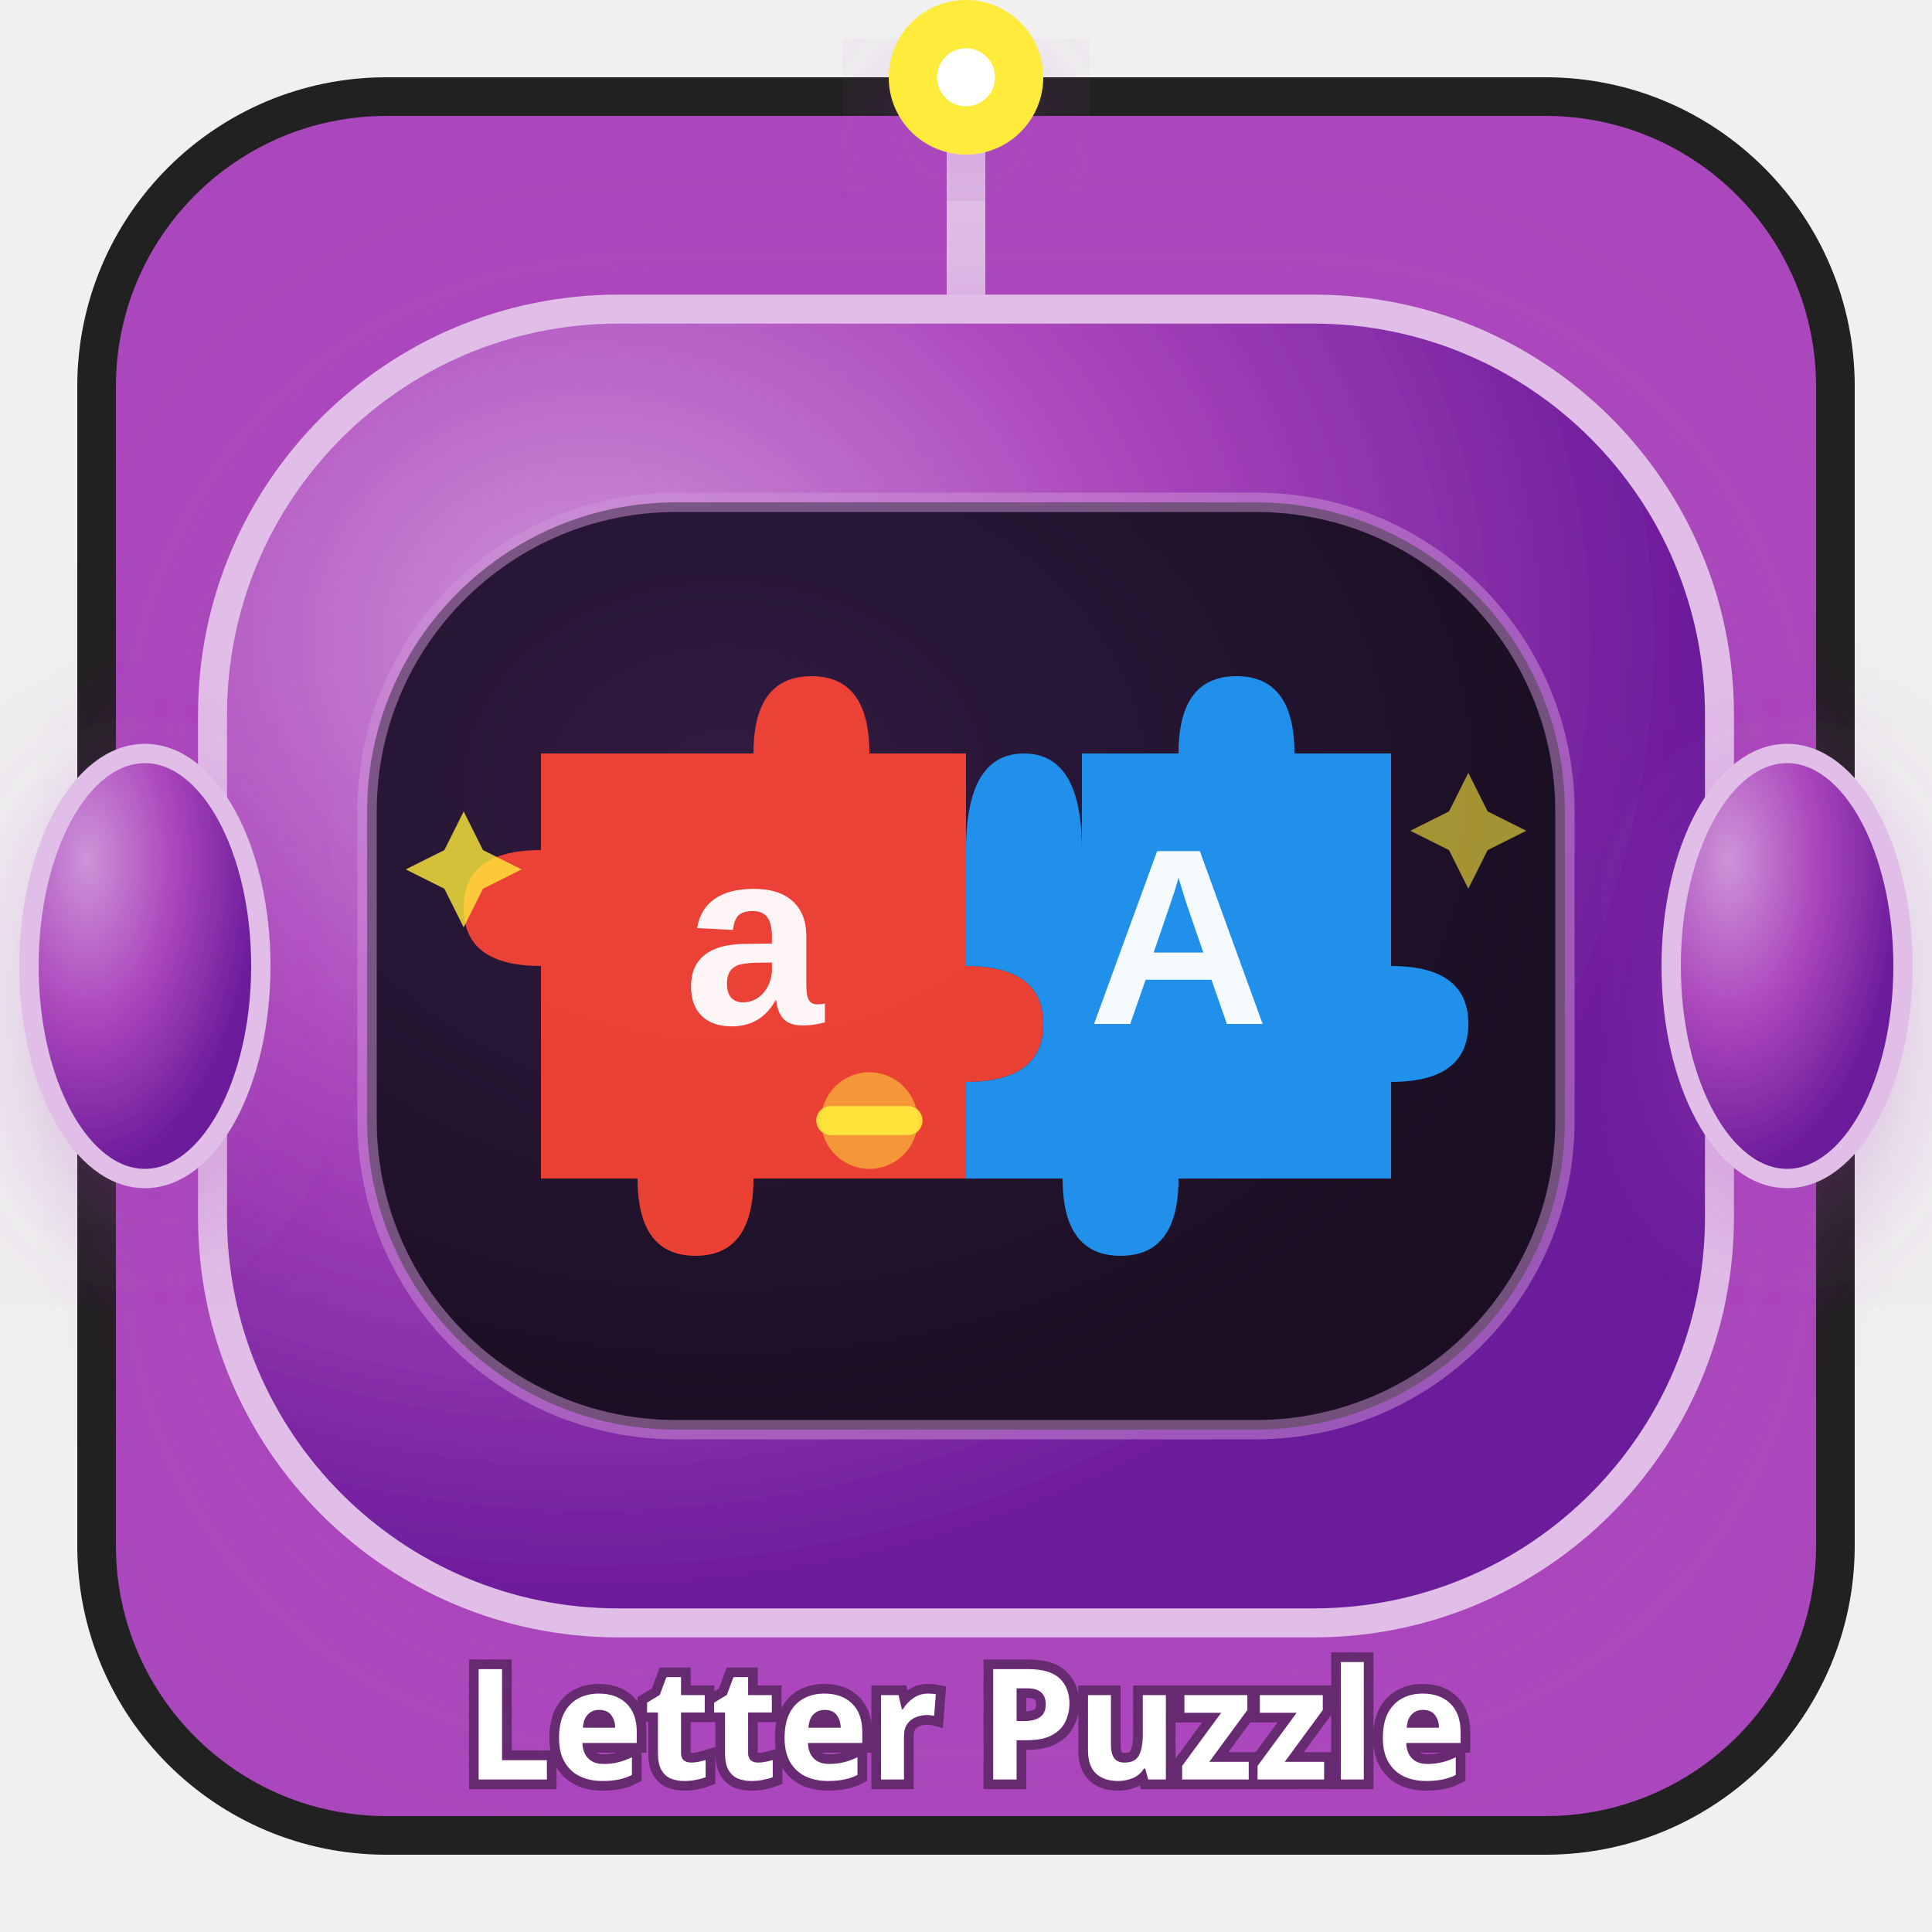
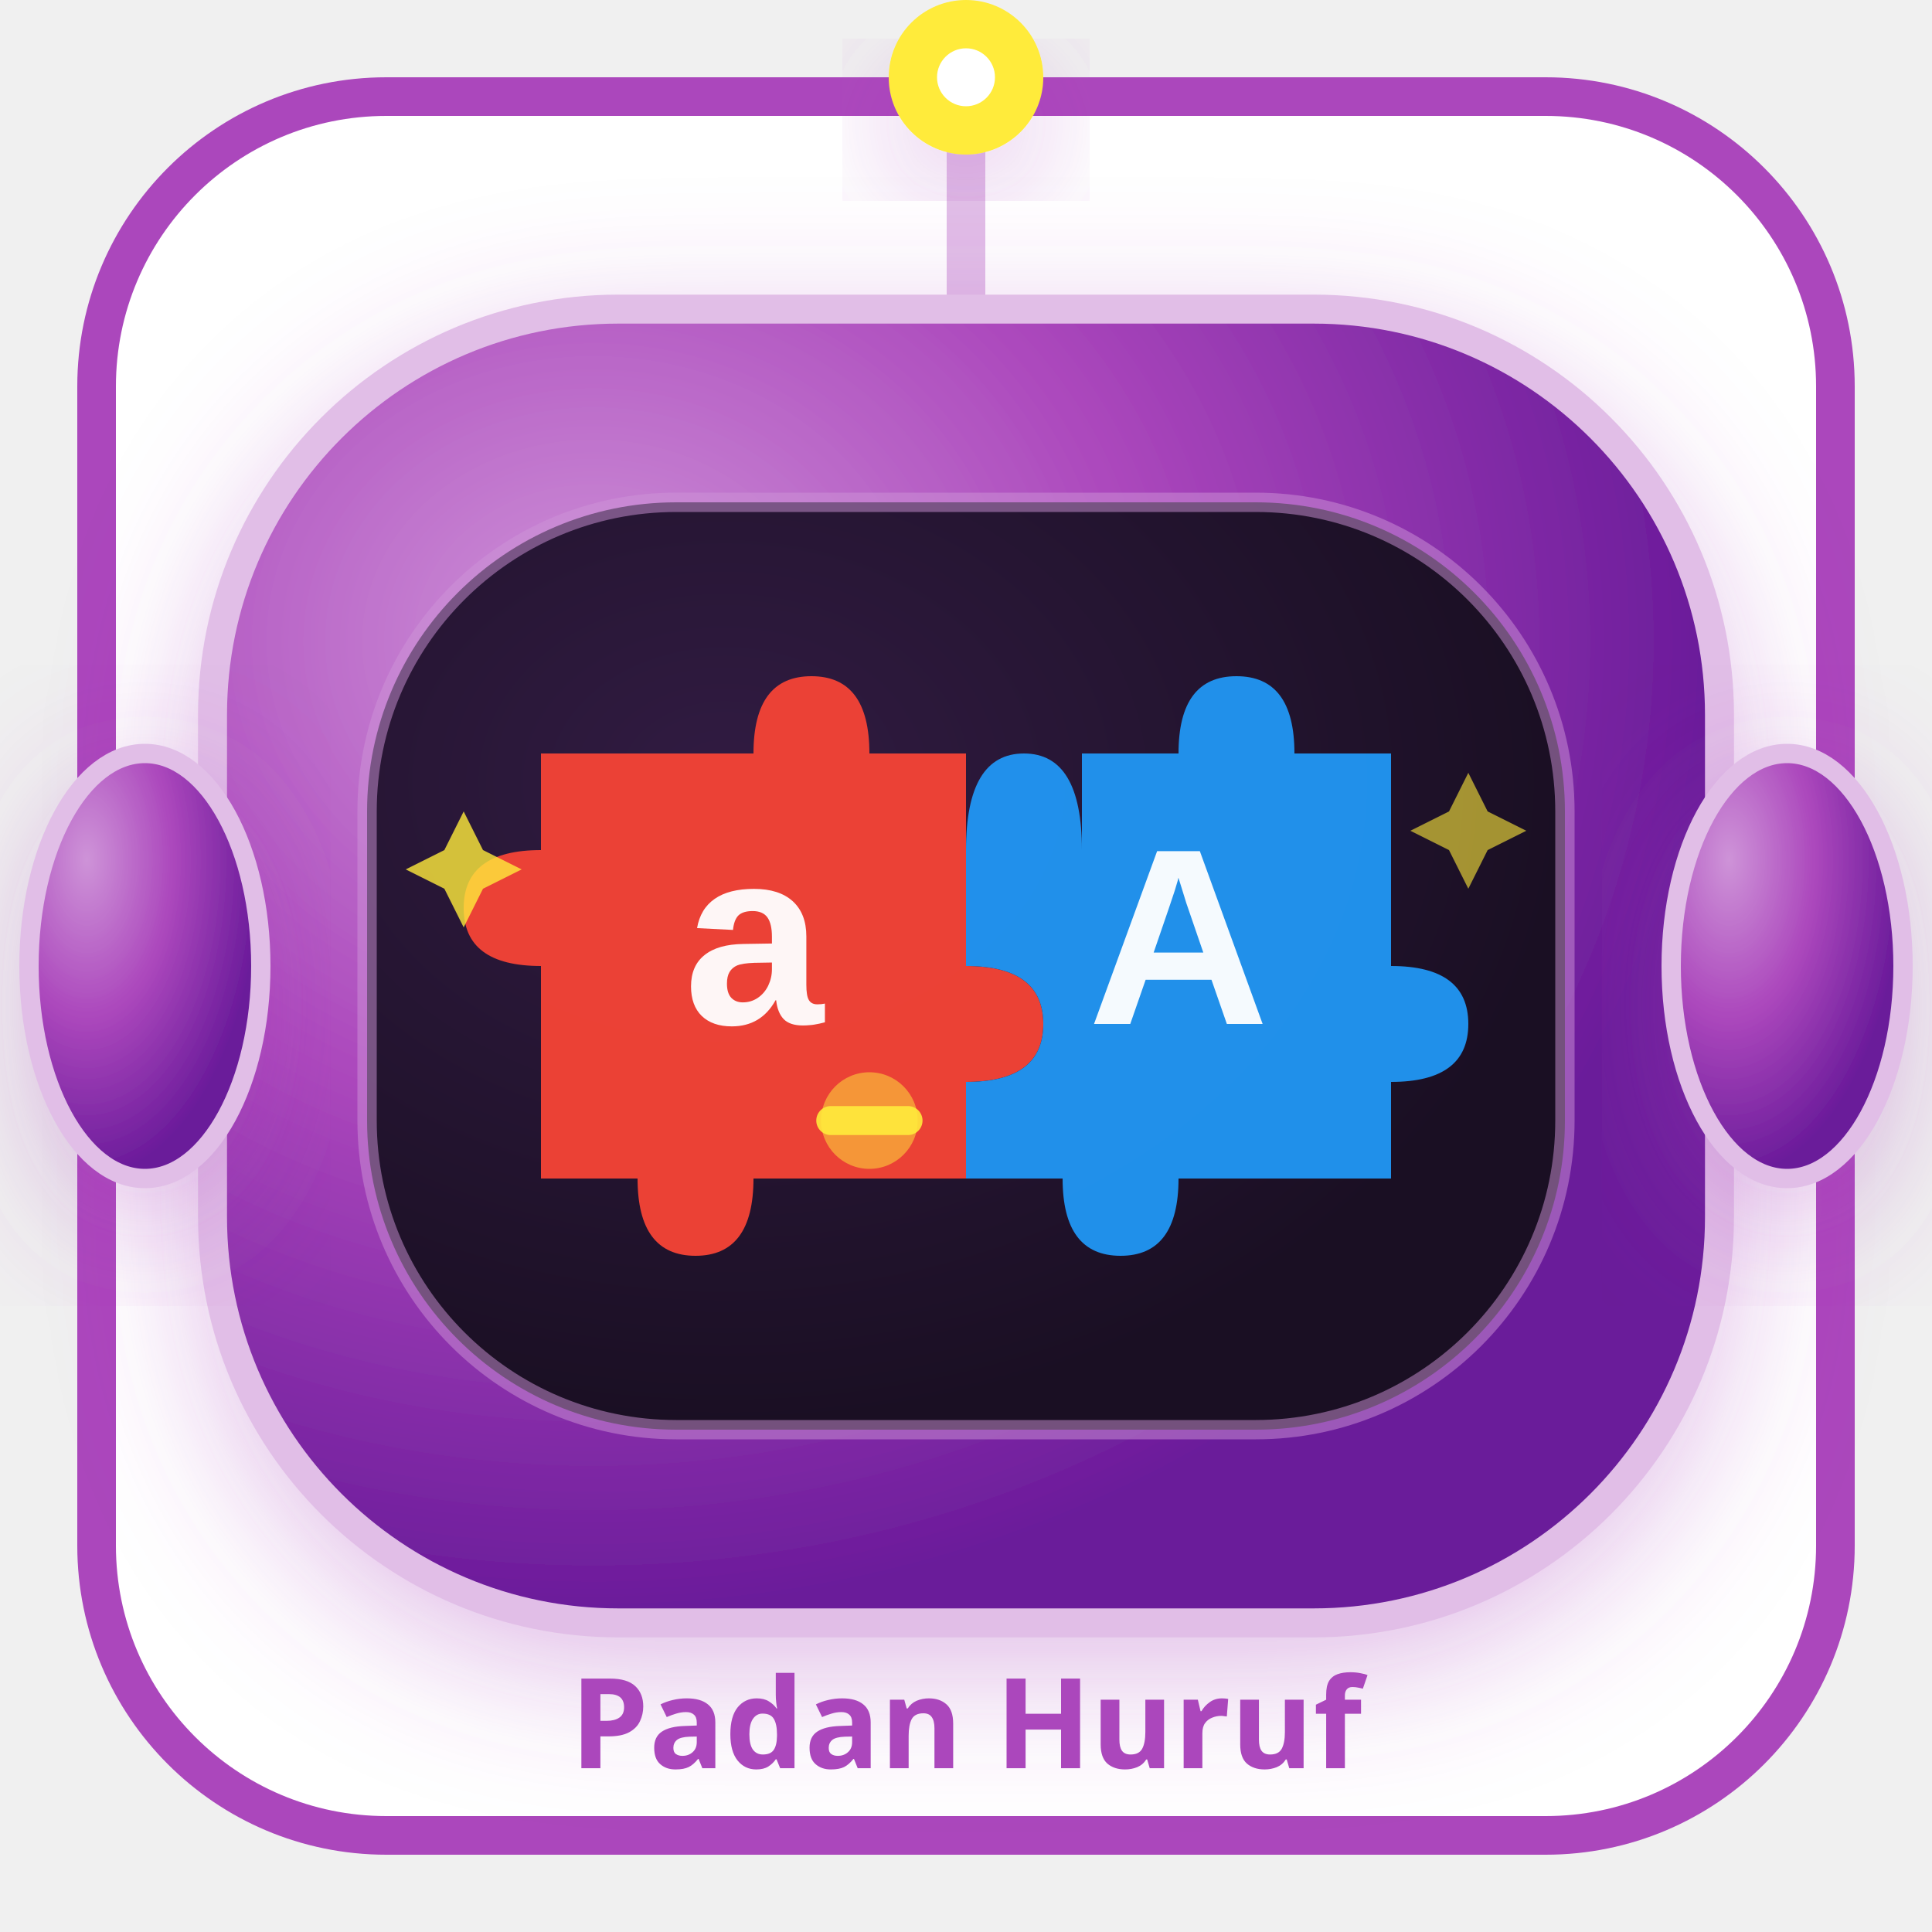
<svg xmlns="http://www.w3.org/2000/svg" viewBox="0 0 200 200" width="200" height="200">
  <defs>
    <radialGradient id="puzzleHead5" cx="25%" cy="25%" r="75%">
      <stop offset="0%" stop-color="#CE93D8" />
      <stop offset="50%" stop-color="#AB47BC" />
      <stop offset="100%" stop-color="#6A1B9A" />
    </radialGradient>
    <radialGradient id="puzzleFace5" cx="30%" cy="30%" r="70%">
      <stop offset="0%" stop-color="#311B42" />
      <stop offset="100%" stop-color="#1A0F23" />
    </radialGradient>
    <linearGradient id="pieceOrange5" x1="0%" y1="0%" x2="100%" y2="100%">
      <stop offset="0%" stop-color="#FFAB91" />
      <stop offset="100%" stop-color="#FF5722" />
    </linearGradient>
    <linearGradient id="pieceBlue5" x1="0%" y1="0%" x2="100%" y2="100%">
      <stop offset="0%" stop-color="#81D4FA" />
      <stop offset="100%" stop-color="#0288D1" />
    </linearGradient>
    <linearGradient id="pieceGreen5" x1="0%" y1="0%" x2="100%" y2="100%">
      <stop offset="0%" stop-color="#A5D6A7" />
      <stop offset="100%" stop-color="#388E3C" />
    </linearGradient>
    <filter id="puzzleGlow5" x="-30%" y="-30%" width="160%" height="160%">
      <feDropShadow dx="0" dy="4" stdDeviation="8" flood-color="#AB47BC" flood-opacity="0.4" />
    </filter>
  </defs>
-   <rect x="10" y="10" width="180" height="180" rx="30" ry="30" fill="#AB47BC" stroke="#212121" stroke-width="4" />
+   <rect x="10" y="10" width="180" height="180" rx="30" ry="30" fill="#FFFFFF" stroke="#AB47BC" stroke-width="4" />
  <line x1="100" y1="12" x2="100" y2="32" stroke="#E1BEE7" stroke-width="4" stroke-linecap="round" />
  <circle cx="100" cy="8" r="8" fill="#FFEB3B" filter="url(#puzzleGlow5)" />
  <circle cx="100" cy="8" r="3" fill="#FFF" />
  <rect x="22" y="32" width="156" height="136" rx="42" ry="42" fill="url(#puzzleHead5)" filter="url(#puzzleGlow5)" />
  <rect x="22" y="32" width="156" height="136" rx="42" ry="42" fill="none" stroke="#E1BEE7" stroke-width="3" />
  <ellipse cx="15" cy="100" rx="12" ry="22" fill="url(#puzzleHead5)" filter="url(#puzzleGlow5)" />
  <ellipse cx="15" cy="100" rx="12" ry="22" fill="none" stroke="#E1BEE7" stroke-width="2" />
  <ellipse cx="185" cy="100" rx="12" ry="22" fill="url(#puzzleHead5)" filter="url(#puzzleGlow5)" />
  <ellipse cx="185" cy="100" rx="12" ry="22" fill="none" stroke="#E1BEE7" stroke-width="2" />
  <rect x="38" y="52" width="124" height="96" rx="32" ry="32" fill="url(#puzzleFace5)" />
  <rect x="38" y="52" width="124" height="96" rx="32" ry="32" fill="none" stroke="#CE93D8" stroke-width="2" opacity="0.5" />
  <g transform="translate(0, 22)">
    <path d="M 56 56            L 78 56            Q 78 48 84 48 Q 90 48 90 56            L 90 56            L 100 56            L 100 78            Q 108 78 108 84 Q 108 90 100 90            L 100 90            L 100 100            L 78 100            Q 78 108 72 108 Q 66 108 66 100            L 66 100            L 56 100            L 56 78            Q 48 78 48 72 Q 48 66 56 66            L 56 66            Z" fill="#F44336" opacity="0.95" />
    <text x="78" y="84" font-family="'Comic Sans MS', 'Arial Rounded MT Bold', Arial, sans-serif" font-size="26" font-weight="bold" fill="#FFF" text-anchor="middle" opacity="0.95">a</text>
    <path d="M 100 56            L 100 66            Q 100 56 106 56 Q 112 56 112 66            L 112 66            L 112 56            L 122 56            Q 122 48 128 48 Q 134 48 134 56            L 134 56            L 144 56            L 144 78            Q 152 78 152 84 Q 152 90 144 90            L 144 90            L 144 100            L 122 100            Q 122 108 116 108 Q 110 108 110 100            L 110 100            L 100 100            L 100 90            Q 108 90 108 84 Q 108 78 100 78            L 100 78            Z" fill="#2196F3" opacity="0.95" />
    <text x="122" y="84" font-family="'Comic Sans MS', 'Arial Rounded MT Bold', Arial, sans-serif" font-size="26" font-weight="bold" fill="#FFF" text-anchor="middle" opacity="0.95">A</text>
    <line x1="86" y1="94" x2="94" y2="94" stroke="#FFEB3B" stroke-width="3" stroke-linecap="round" opacity="0.9" />
    <circle cx="90" cy="94" r="5" fill="#FFEB3B" opacity="0.5" />
    <polygon points="48,62 50,66 54,68 50,70 48,74 46,70 42,68 46,66" fill="#FFEB3B" opacity="0.8" />
    <polygon points="152,58 154,62 158,64 154,66 152,70 150,66 146,64 150,62" fill="#FFEB3B" opacity="0.6" />
  </g>
-   <text x="100" y="178" font-size="16" font-family="'Fredoka One', 'Quicksand', sans-serif" font-weight="700" fill="#ffffff" text-anchor="middle" dominant-baseline="central" stroke="#00000066" stroke-width="2" paint-order="stroke">Letter Puzzle</text>
+   <text x="100" y="178" font-size="13" font-family="'Fredoka One', 'Quicksand', sans-serif" font-weight="700" fill="#AB47BC" text-anchor="middle" dominant-baseline="central">Padan Huruf</text>
</svg>
